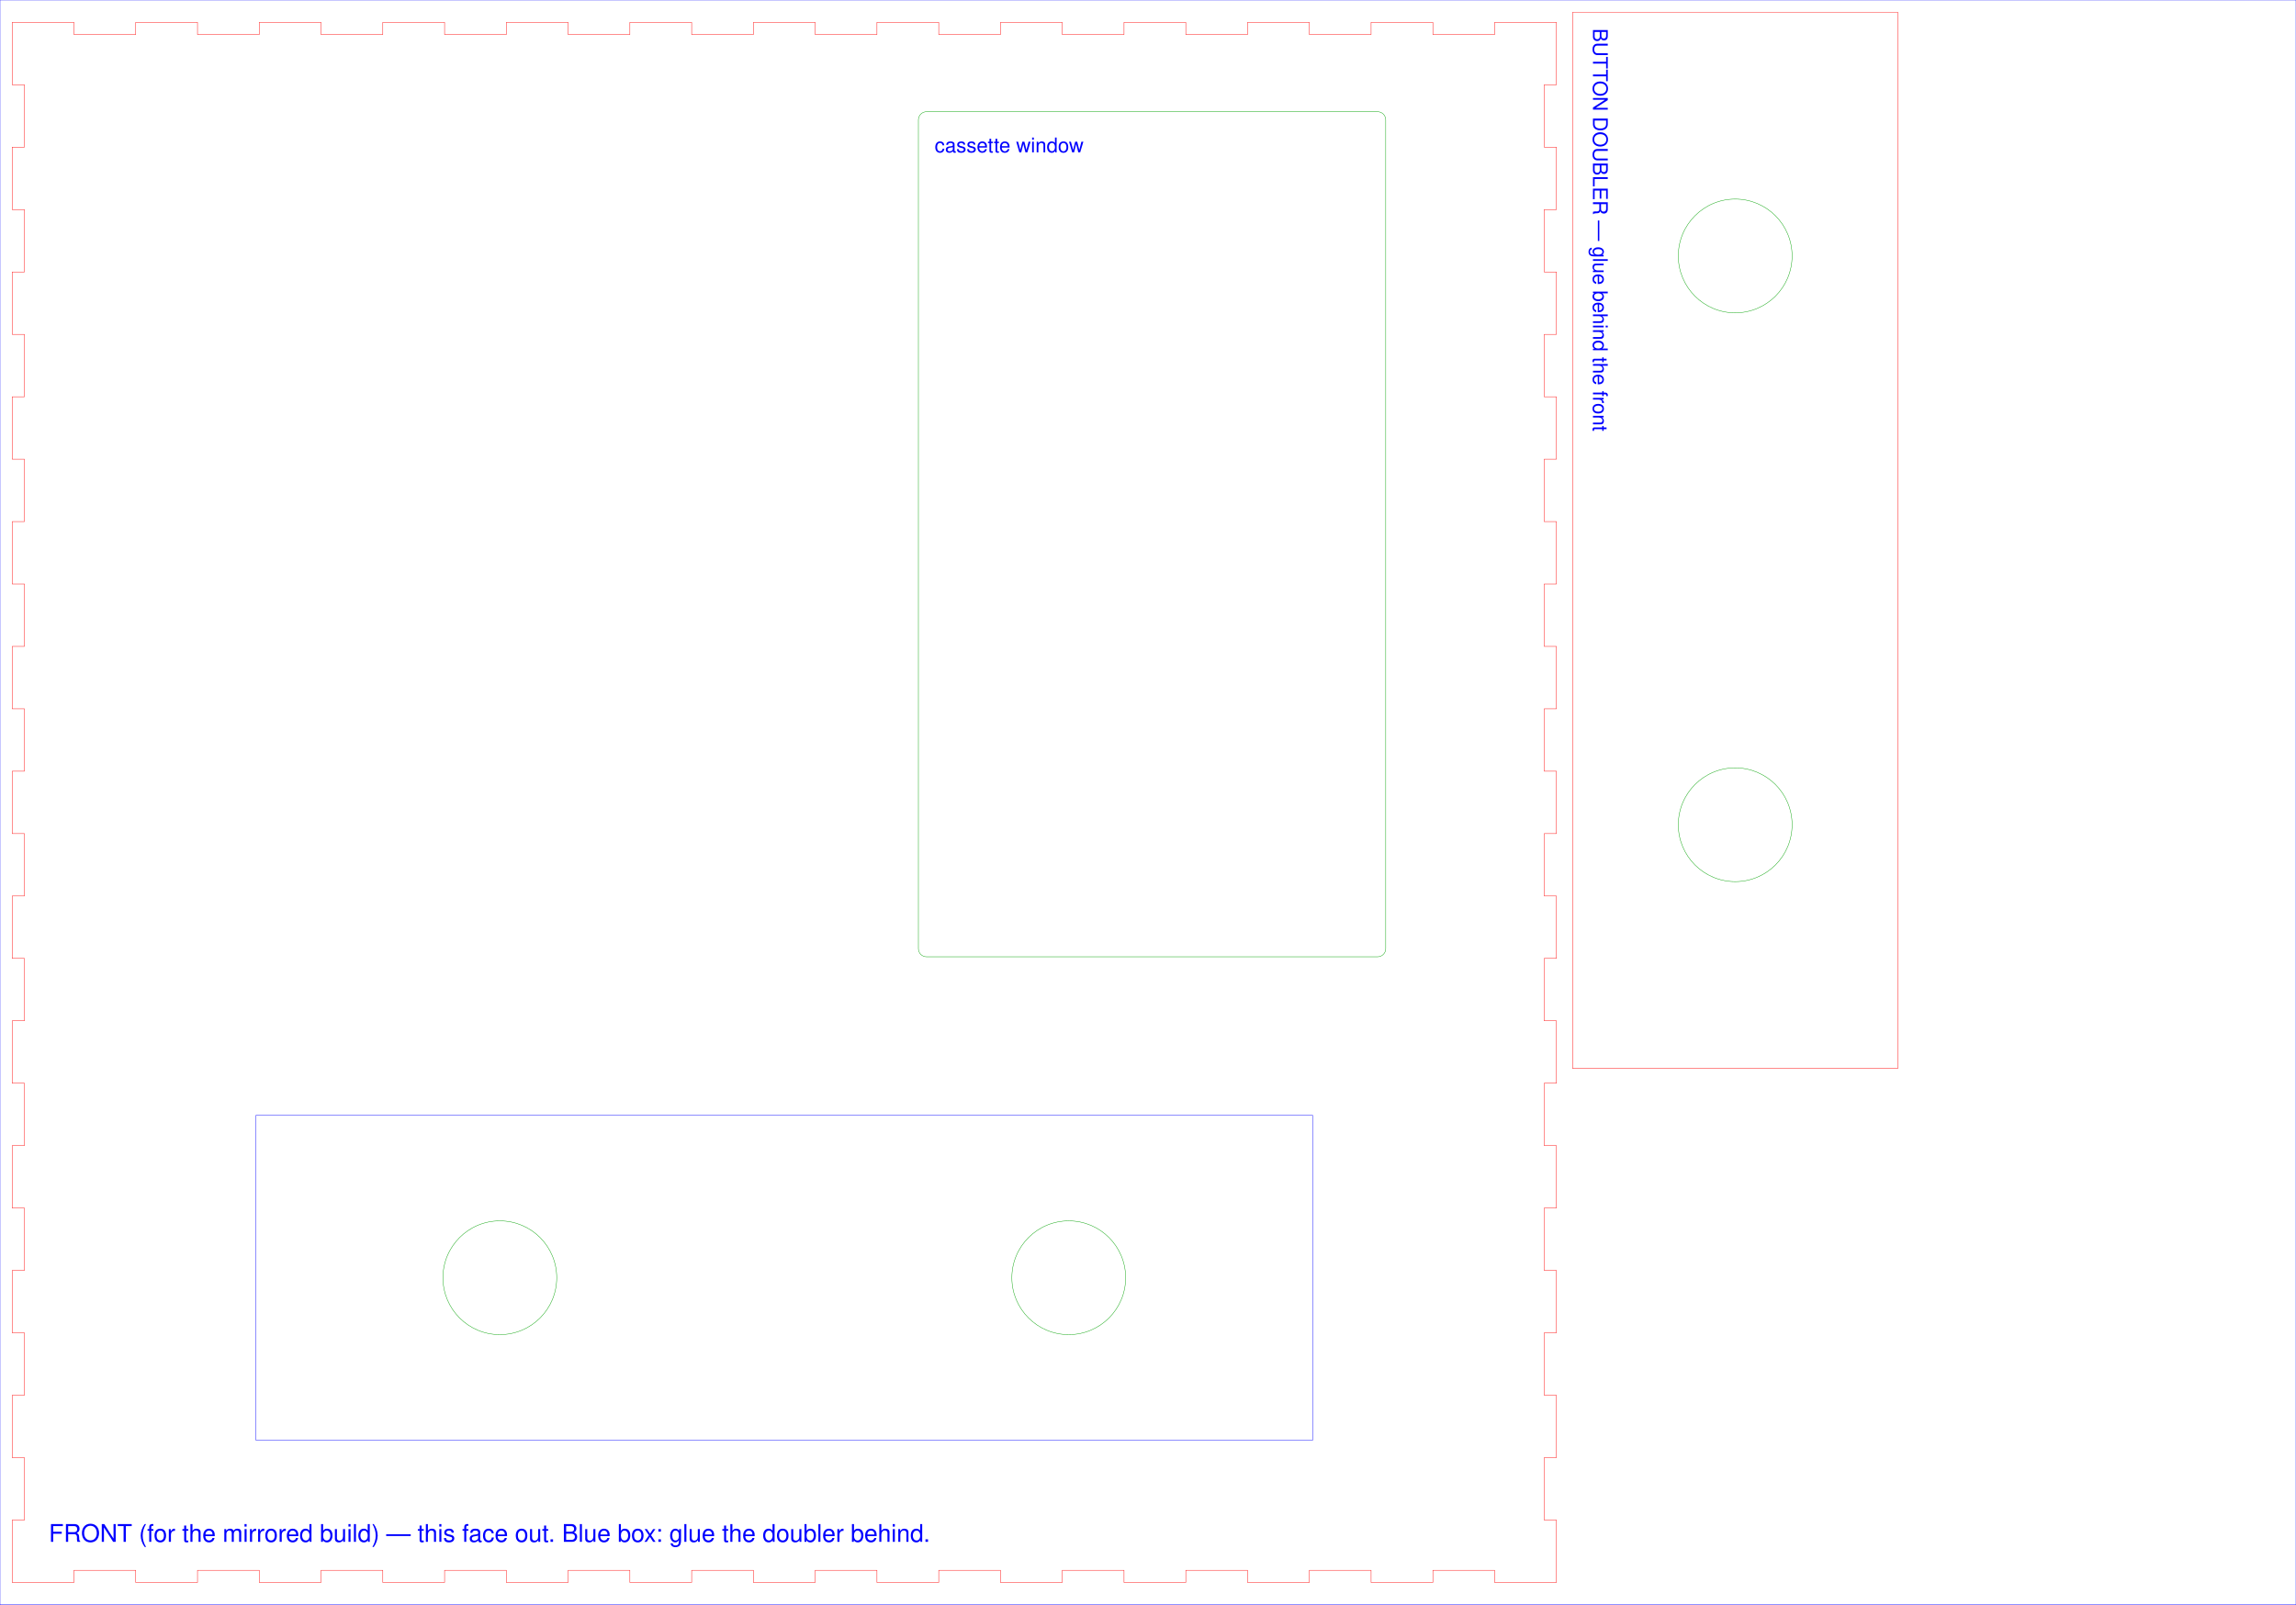
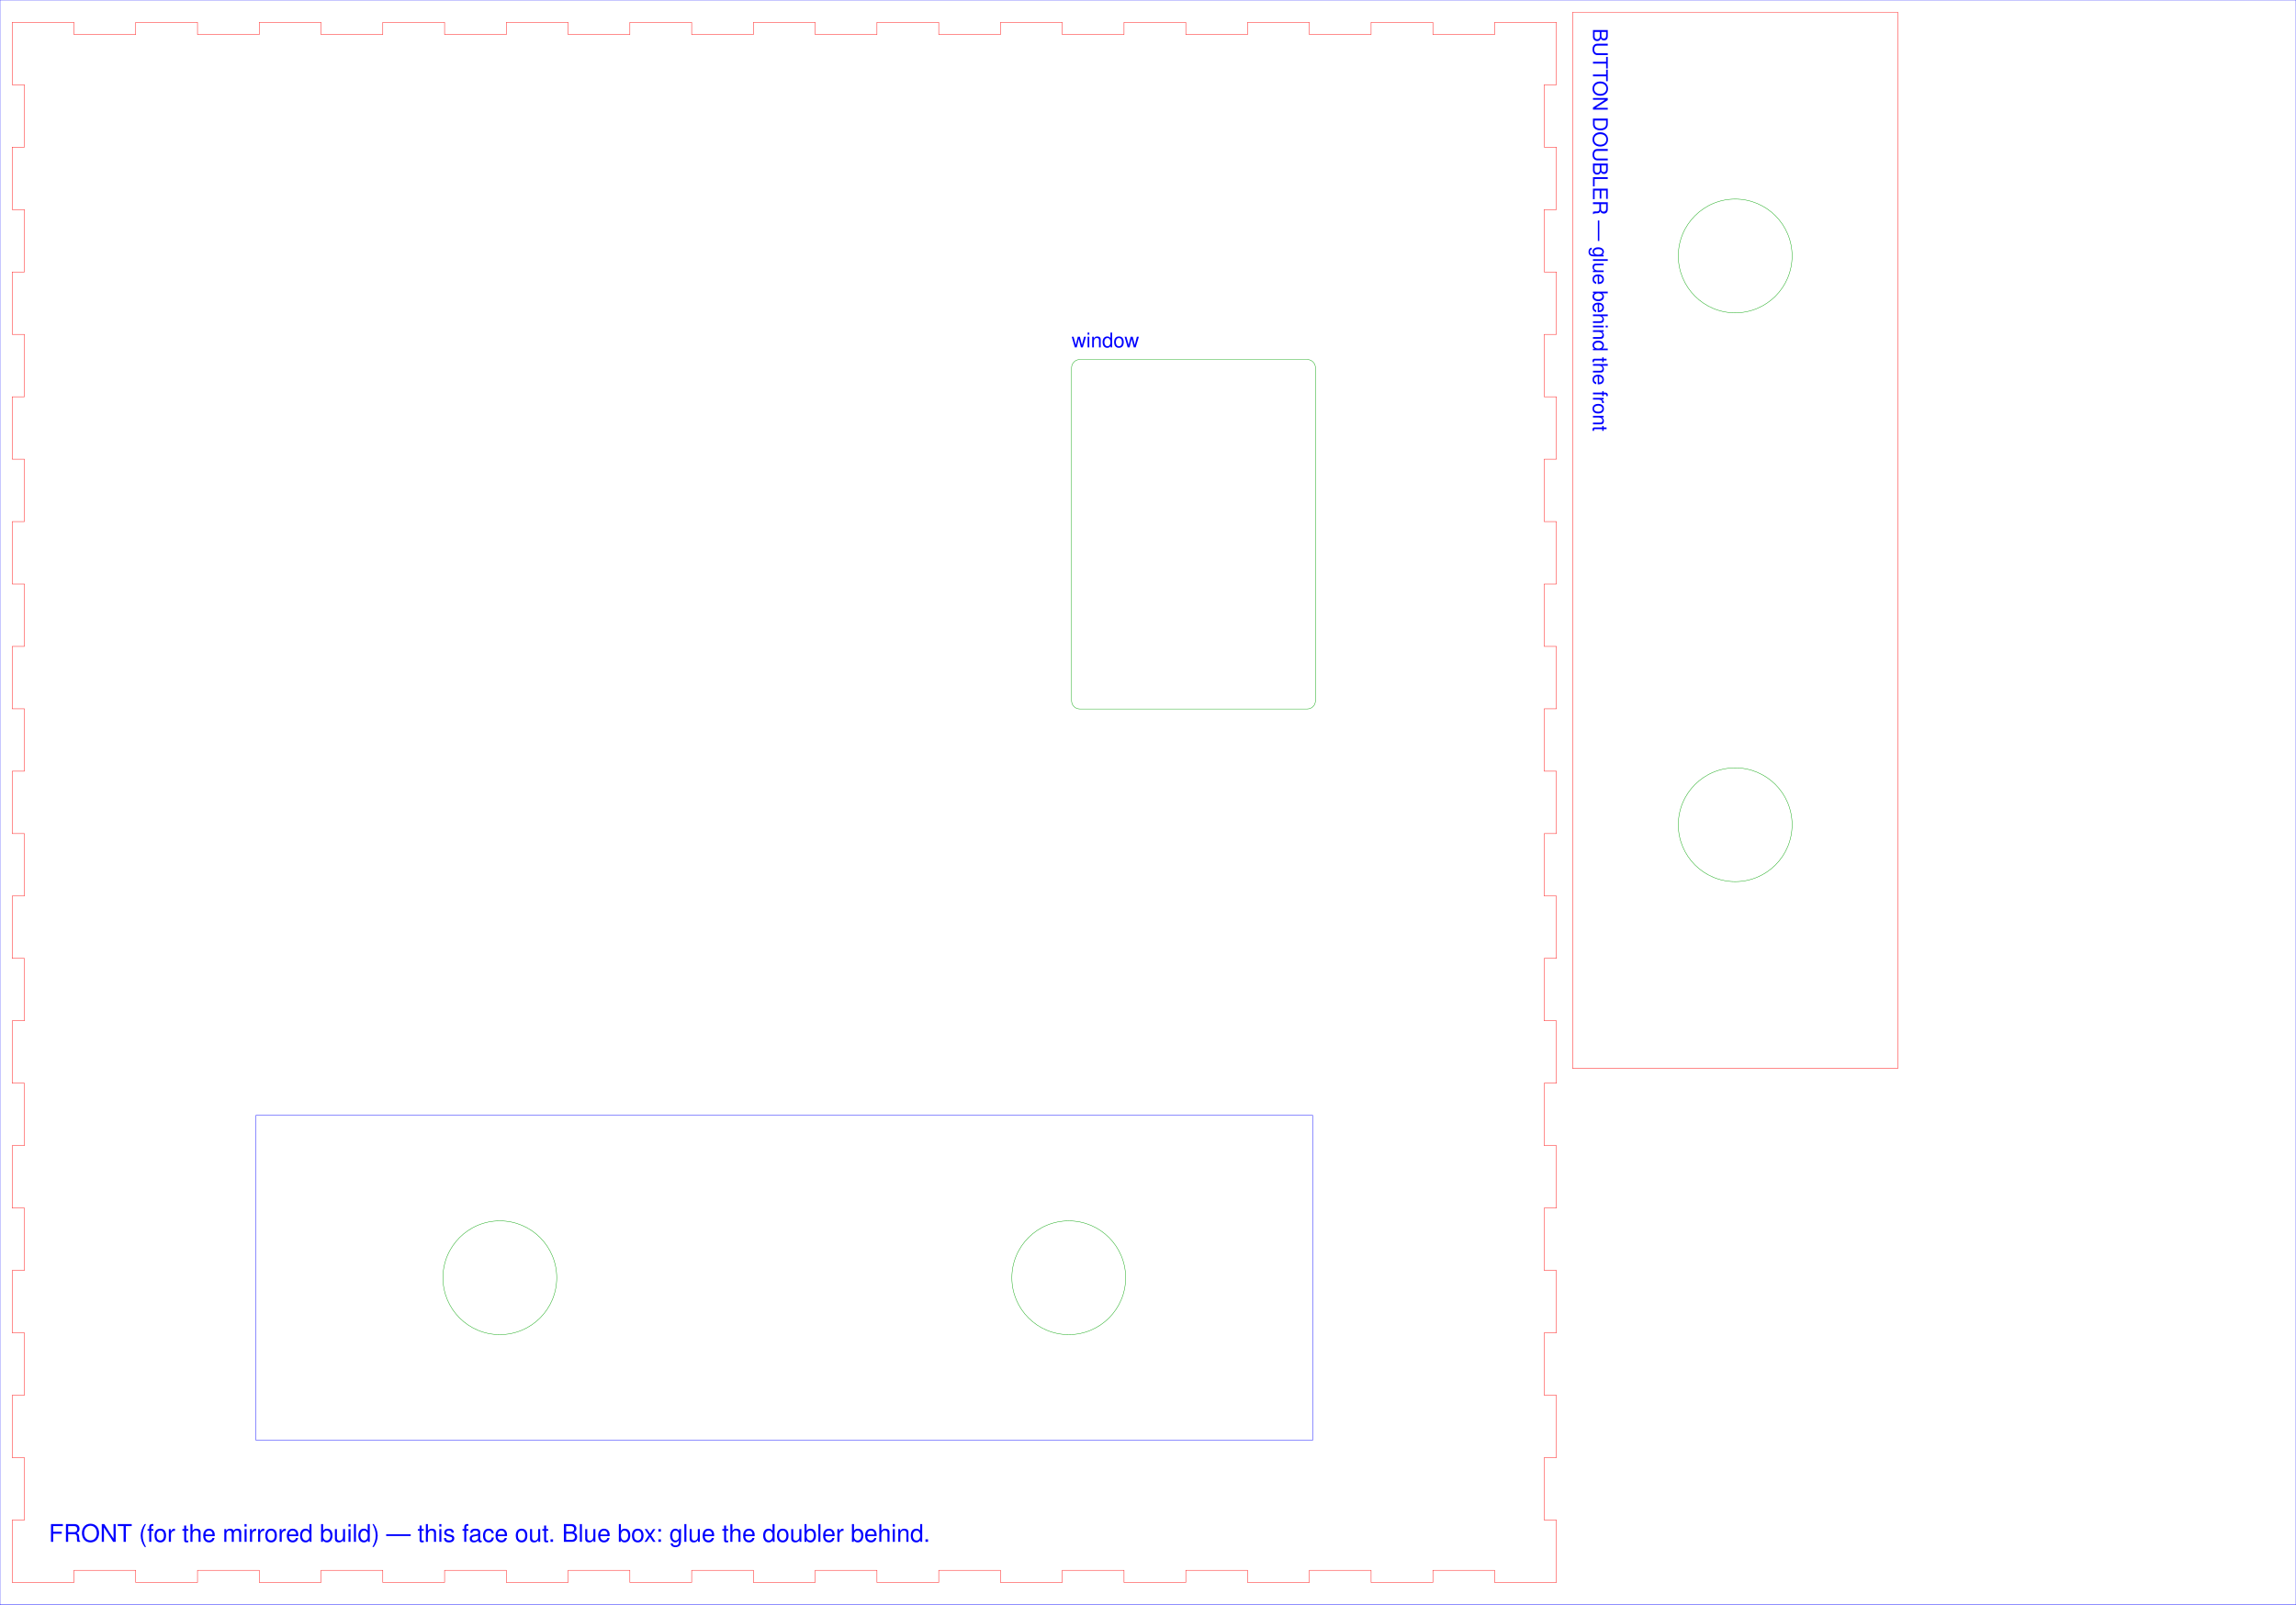
<svg xmlns="http://www.w3.org/2000/svg" width="565.0mm" height="395.0mm" viewBox="0 0 565.0 395.0">
  <rect x="0.000" y="0.000" width="565.000" height="395.000" rx="0" fill="none" stroke="#0000ff" stroke-width="0.1" />
  <g transform="translate(3.000,5.500)">
    <polygon points="0.000,0.000 15.200,0.000 15.200,3.000 30.400,3.000 30.400,0.000 45.600,0.000 45.600,3.000 60.800,3.000 60.800,0.000 76.000,0.000 76.000,3.000 91.200,3.000 91.200,0.000 106.400,0.000 106.400,3.000 121.600,3.000 121.600,0.000 136.800,0.000 136.800,3.000 152.000,3.000 152.000,0.000 167.200,0.000 167.200,3.000 182.400,3.000 182.400,0.000 197.600,0.000 197.600,3.000 212.800,3.000 212.800,0.000 228.000,0.000 228.000,3.000 243.200,3.000 243.200,0.000 258.400,0.000 258.400,3.000 273.600,3.000 273.600,0.000 288.800,0.000 288.800,3.000 304.000,3.000 304.000,0.000 319.200,0.000 319.200,3.000 334.400,3.000 334.400,0.000 349.600,0.000 349.600,3.000 364.800,3.000 364.800,0.000 380.000,0.000 380.000,15.360 377.000,15.360 377.000,30.720 380.000,30.720 380.000,46.080 377.000,46.080 377.000,61.440 380.000,61.440 380.000,76.800 377.000,76.800 377.000,92.160 380.000,92.160 380.000,107.520 377.000,107.520 377.000,122.880 380.000,122.880 380.000,138.240 377.000,138.240 377.000,153.600 380.000,153.600 380.000,168.960 377.000,168.960 377.000,184.320 380.000,184.320 380.000,199.680 377.000,199.680 377.000,215.040 380.000,215.040 380.000,230.400 377.000,230.400 377.000,245.760 380.000,245.760 380.000,261.120 377.000,261.120 377.000,276.480 380.000,276.480 380.000,291.840 377.000,291.840 377.000,307.200 380.000,307.200 380.000,322.560 377.000,322.560 377.000,337.920 380.000,337.920 380.000,353.280 377.000,353.280 377.000,368.640 380.000,368.640 380.000,384.000 364.800,384.000 364.800,381.000 349.600,381.000 349.600,384.000 334.400,384.000 334.400,381.000 319.200,381.000 319.200,384.000 304.000,384.000 304.000,381.000 288.800,381.000 288.800,384.000 273.600,384.000 273.600,381.000 258.400,381.000 258.400,384.000 243.200,384.000 243.200,381.000 228.000,381.000 228.000,384.000 212.800,384.000 212.800,381.000 197.600,381.000 197.600,384.000 182.400,384.000 182.400,381.000 167.200,381.000 167.200,384.000 152.000,384.000 152.000,381.000 136.800,381.000 136.800,384.000 121.600,384.000 121.600,381.000 106.400,381.000 106.400,384.000 91.200,384.000 91.200,381.000 76.000,381.000 76.000,384.000 60.800,384.000 60.800,381.000 45.600,381.000 45.600,384.000 30.400,384.000 30.400,381.000 15.200,381.000 15.200,384.000 0.000,384.000 0.000,368.640 3.000,368.640 3.000,353.280 0.000,353.280 0.000,337.920 3.000,337.920 3.000,322.560 0.000,322.560 0.000,307.200 3.000,307.200 3.000,291.840 0.000,291.840 0.000,276.480 3.000,276.480 3.000,261.120 0.000,261.120 0.000,245.760 3.000,245.760 3.000,230.400 0.000,230.400 0.000,215.040 3.000,215.040 3.000,199.680 0.000,199.680 0.000,184.320 3.000,184.320 3.000,168.960 0.000,168.960 0.000,153.600 3.000,153.600 3.000,138.240 0.000,138.240 0.000,122.880 3.000,122.880 3.000,107.520 0.000,107.520 0.000,92.160 3.000,92.160 3.000,76.800 0.000,76.800 0.000,61.440 3.000,61.440 3.000,46.080 0.000,46.080 0.000,30.720 3.000,30.720 3.000,15.360 0.000,15.360 0.000,0.000" fill="none" stroke="#ff0000" stroke-width="0.1" />
-     <rect x="223.000" y="22.000" width="115.000" height="208.000" rx="2" fill="none" stroke="#00a000" stroke-width="0.1" />
+     <rect x="260.700" y="83.000" width="60.000" height="86.000" rx="2" fill="none" stroke="#00a000" stroke-width="0.1" />
    <circle cx="120.000" cy="309.000" r="14.000" fill="none" stroke="#00a000" stroke-width="0.1" />
    <circle cx="260.000" cy="309.000" r="14.000" fill="none" stroke="#00a000" stroke-width="0.1" />
    <rect x="60.000" y="269.000" width="260.000" height="80.000" rx="0" fill="none" stroke="#0000ff" stroke-width="0.1" />
    <text x="9.00" y="374.00" font-size="6" fill="#0000ff" font-family="Helvetica, Arial, sans-serif">FRONT (for the mirrored build) — this face out. Blue box: glue the doubler behind.</text>
-     <text x="227.00" y="32.00" font-size="5" fill="#0000ff" font-family="Helvetica, Arial, sans-serif">cassette window</text>
+     <text x="260.70" y="80.00" font-size="5" fill="#0000ff" font-family="Helvetica, Arial, sans-serif">window</text>
  </g>
  <g transform="translate(467.000,3.000) rotate(90)">
    <rect x="0.000" y="0.000" width="260.000" height="80.000" rx="0" fill="none" stroke="#ff0000" stroke-width="0.1" />
    <circle cx="60.000" cy="40.000" r="14.000" fill="none" stroke="#00a000" stroke-width="0.1" />
    <circle cx="200.000" cy="40.000" r="14.000" fill="none" stroke="#00a000" stroke-width="0.1" />
    <text x="4.00" y="75.00" font-size="5" fill="#0000ff" font-family="Helvetica, Arial, sans-serif">BUTTON DOUBLER — glue behind the front</text>
  </g>
</svg>
